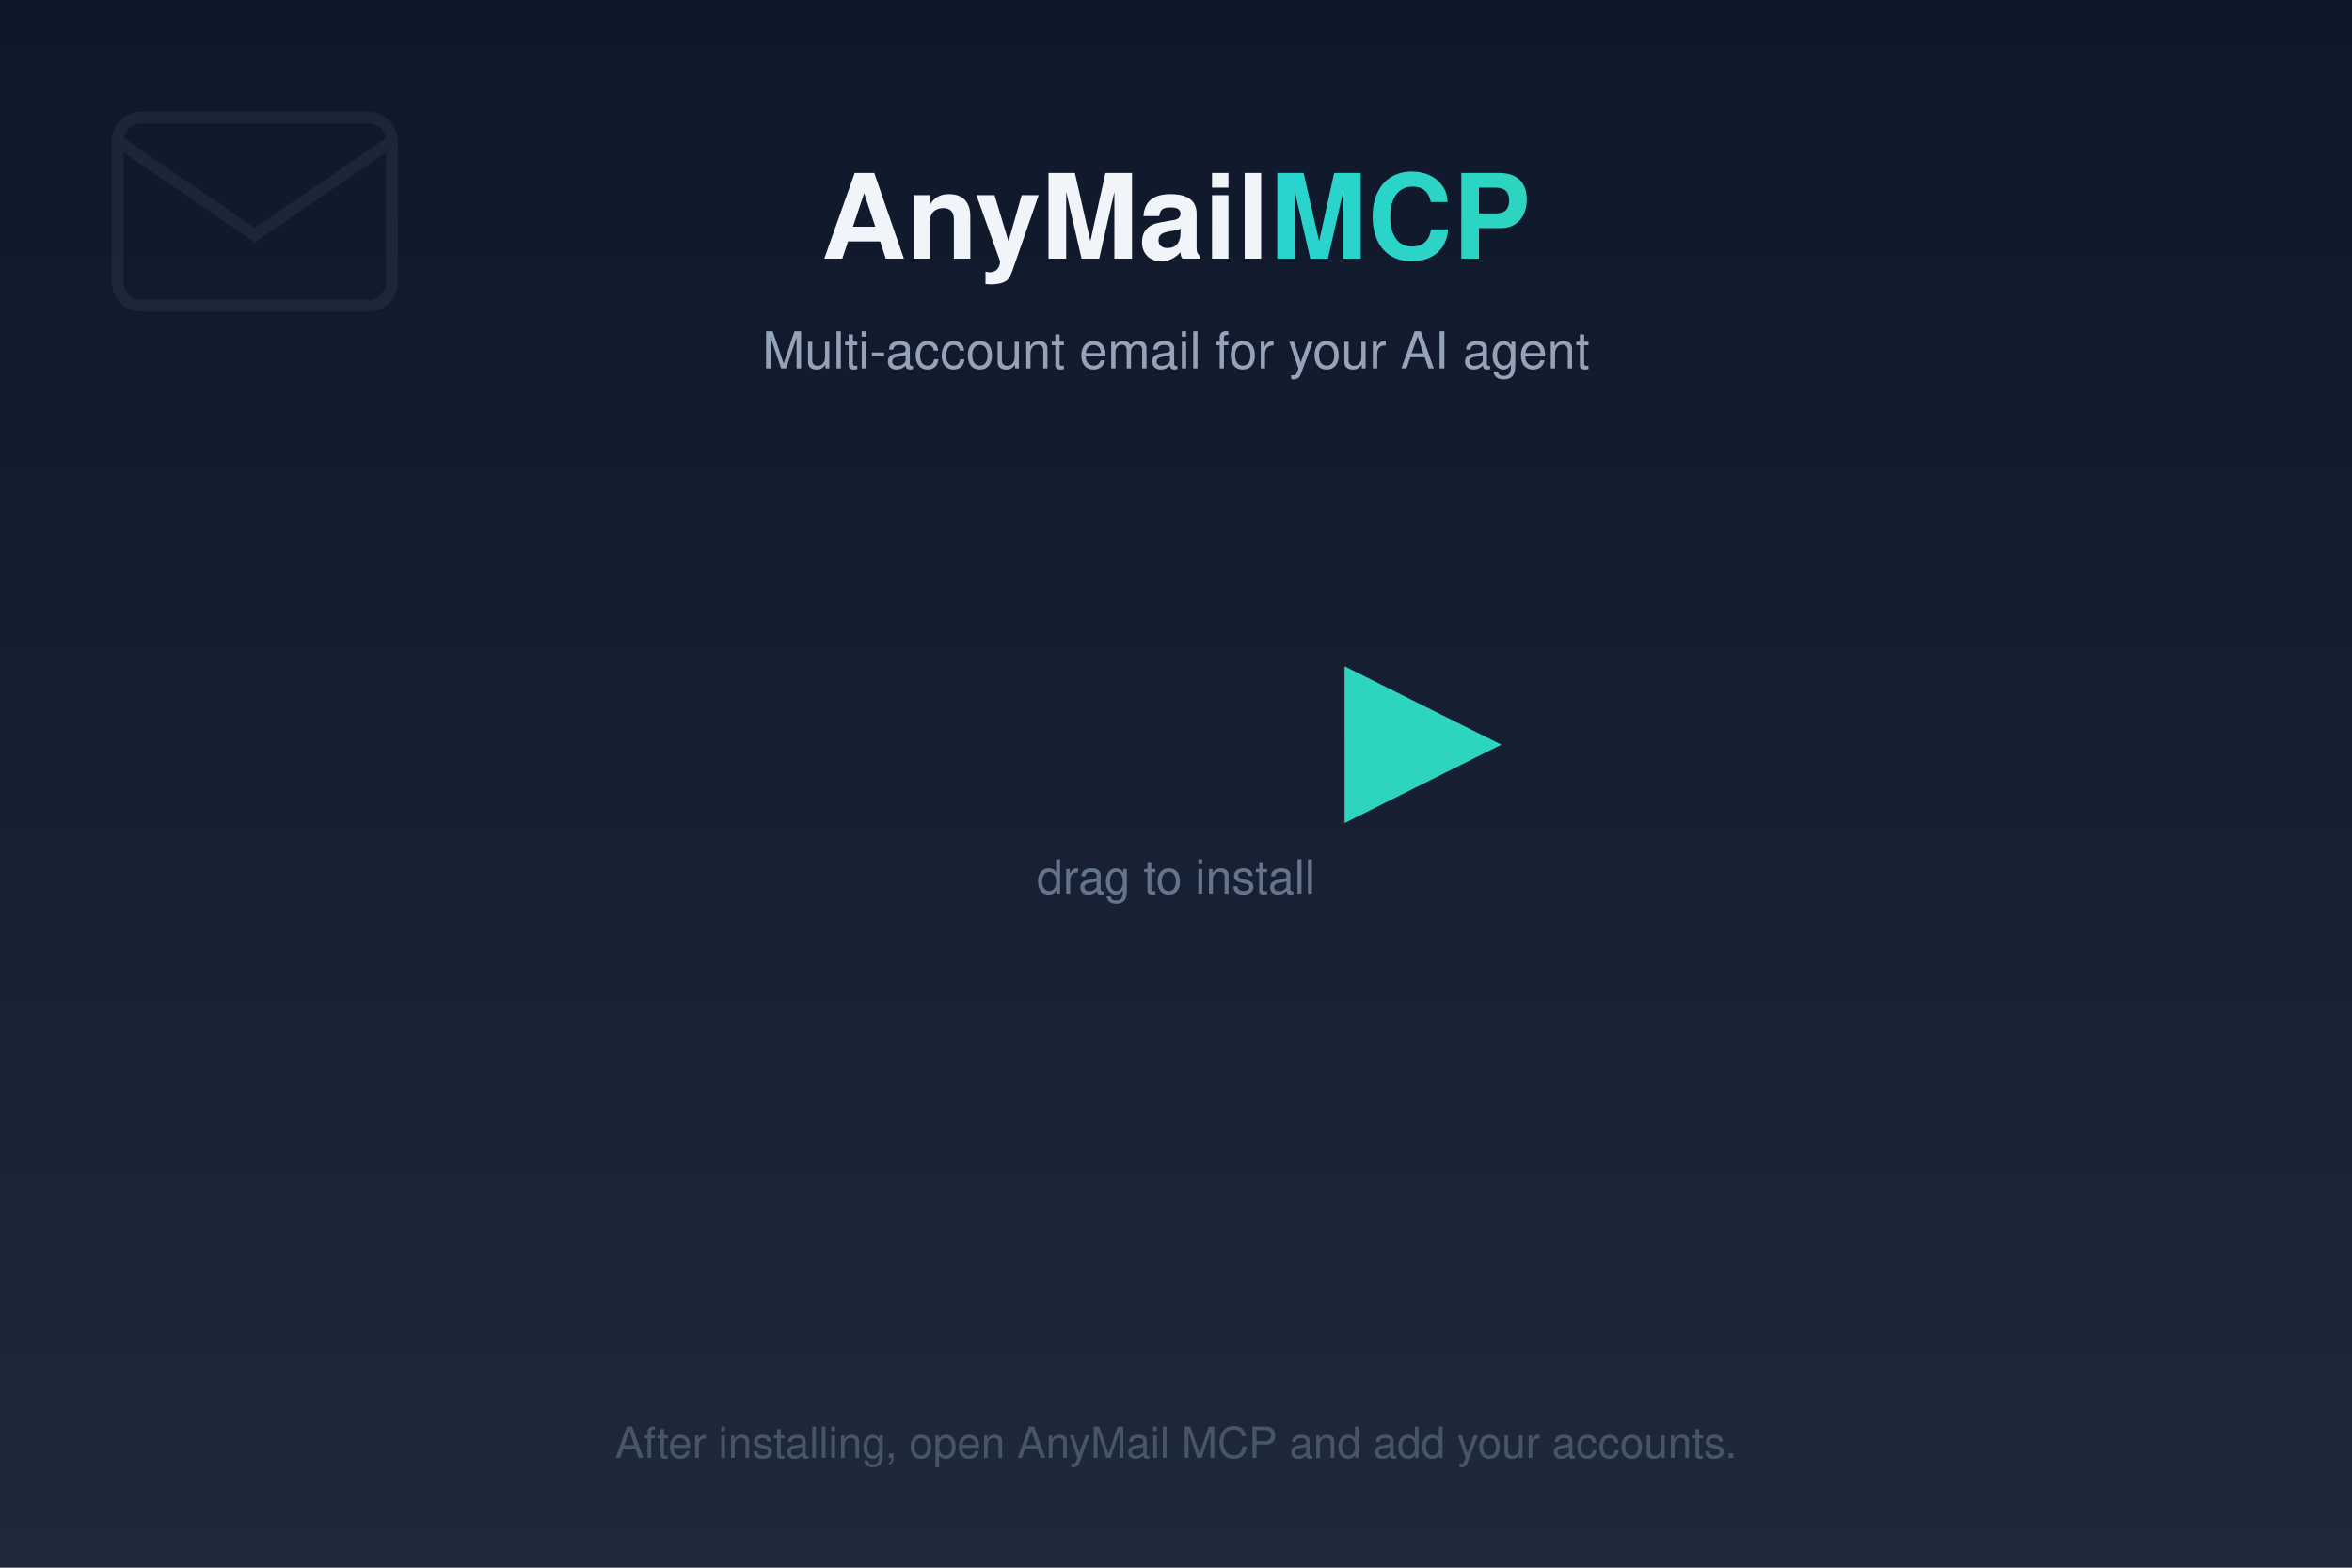
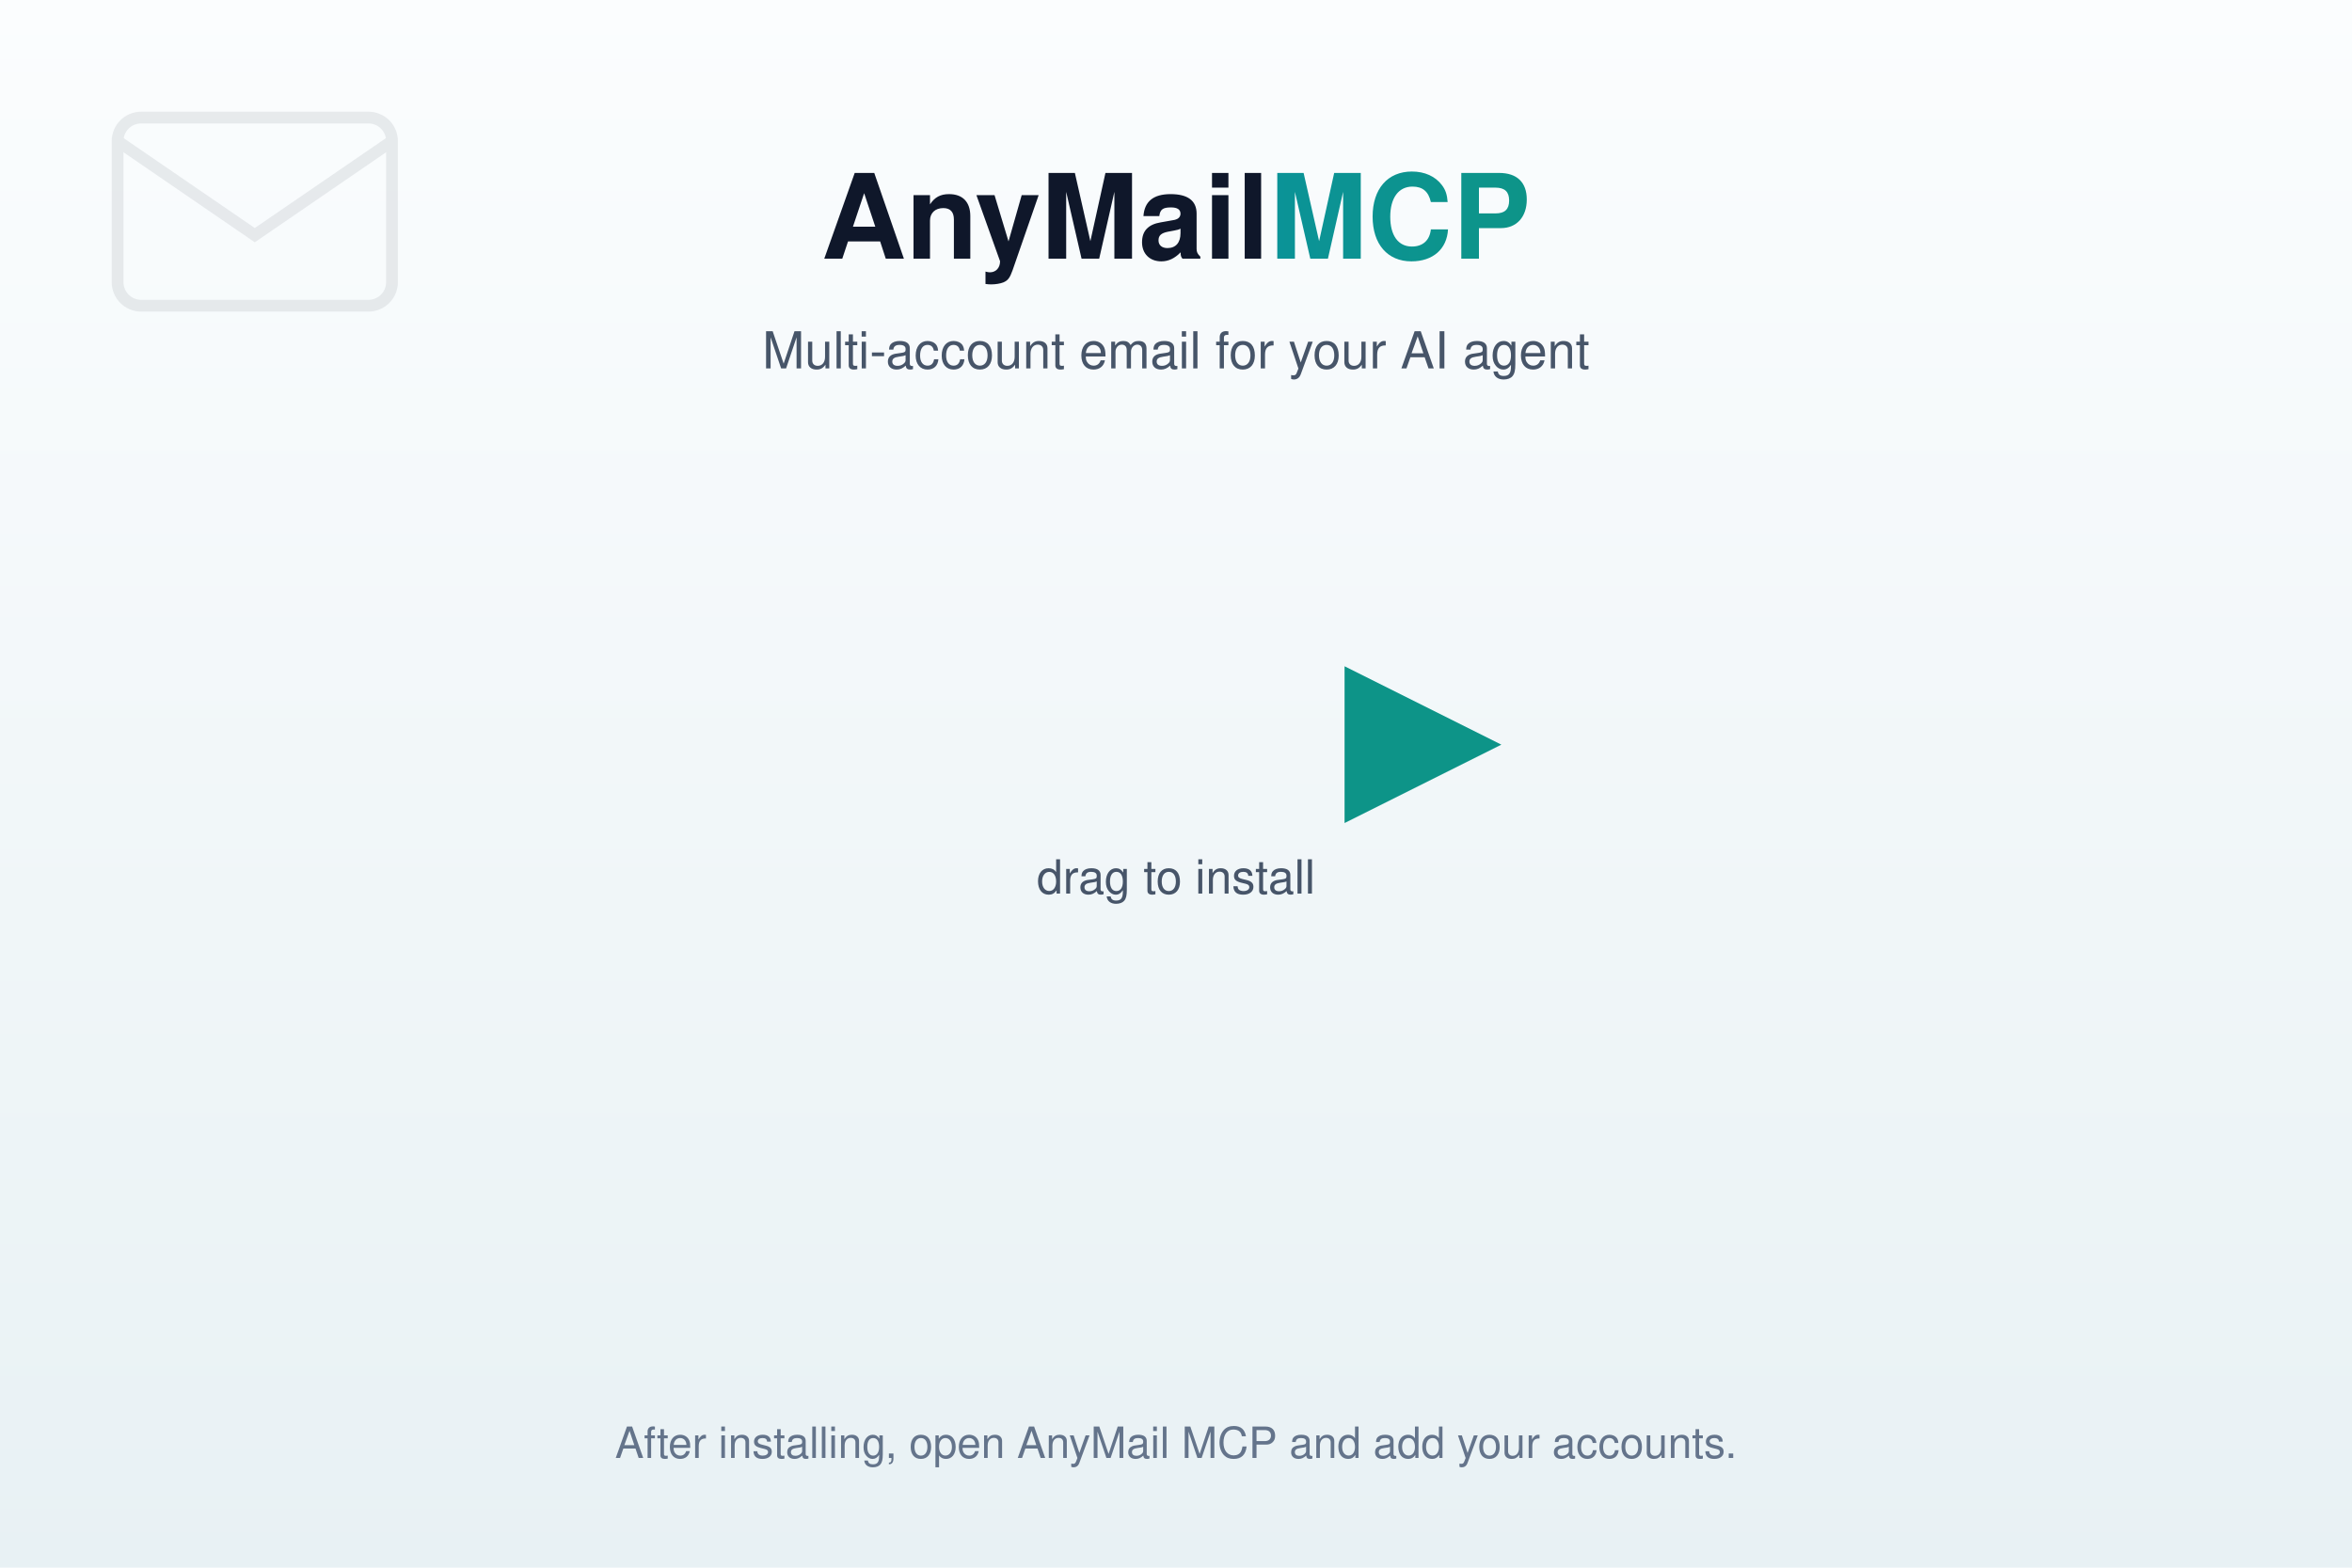
<svg xmlns="http://www.w3.org/2000/svg" width="600" height="400" viewBox="0 0 600 400">
  <defs>
    <linearGradient id="bg" x1="0" y1="0" x2="0" y2="1">
-       <stop offset="0" stop-color="#0f172a" />
-       <stop offset="1" stop-color="#1e293b" />
+       <stop offset="0" stop-color="#fbfdfe" />
+       <stop offset="1" stop-color="#e8f1f4" />
    </linearGradient>
    <linearGradient id="accent" x1="0" y1="0" x2="1" y2="0">
-       <stop offset="0" stop-color="#22d3ee" />
-       <stop offset="1" stop-color="#2dd4bf" />
+       <stop offset="0" stop-color="#0891b2" />
+       <stop offset="1" stop-color="#0d9488" />
    </linearGradient>
    <marker id="arrowhead" markerWidth="8" markerHeight="8" refX="5" refY="4" orient="auto">
-       <path d="M0,0 L8,4 L0,8 Z" fill="#2dd4bf" />
+       <path d="M0,0 L8,4 L0,8 Z" fill="#0d9488" />
    </marker>
  </defs>
  <rect width="600" height="400" fill="url(#bg)" />
-   <g opacity="0.06" stroke="#e2e8f0" stroke-width="3" fill="none">
+   <g opacity="0.08" stroke="#0f172a" stroke-width="3" fill="none">
    <rect x="30" y="30" width="70" height="48" rx="6" />
    <path d="M30 36 L65 60 L100 36" />
  </g>
-   <text x="300" y="66" text-anchor="middle" font-family="-apple-system, Helvetica, Arial, sans-serif" font-size="30" font-weight="700" fill="#f1f5f9">AnyMail<tspan fill="url(#accent)"> MCP</tspan>
+   <text x="300" y="66" text-anchor="middle" font-family="-apple-system, Helvetica, Arial, sans-serif" font-size="30" font-weight="700" fill="#0f172a">AnyMail<tspan fill="url(#accent)"> MCP</tspan>
  </text>
-   <text x="300" y="94" text-anchor="middle" font-family="-apple-system, Helvetica, Arial, sans-serif" font-size="13" fill="#94a3b8">Multi-account email for your AI agent</text>
+   <text x="300" y="94" text-anchor="middle" font-family="-apple-system, Helvetica, Arial, sans-serif" font-size="13" fill="#475569">Multi-account email for your AI agent</text>
  <line x1="228" y1="190" x2="368" y2="190" stroke="url(#accent)" stroke-width="5" stroke-linecap="round" marker-end="url(#arrowhead)" />
-   <text x="300" y="228" text-anchor="middle" font-family="-apple-system, Helvetica, Arial, sans-serif" font-size="12" fill="#64748b">drag to install</text>
-   <text x="300" y="372" text-anchor="middle" font-family="-apple-system, Helvetica, Arial, sans-serif" font-size="11" fill="#475569">After installing, open AnyMail MCP and add your accounts.</text>
+   <text x="300" y="228" text-anchor="middle" font-family="-apple-system, Helvetica, Arial, sans-serif" font-size="12" fill="#475569">drag to install</text>
+   <text x="300" y="372" text-anchor="middle" font-family="-apple-system, Helvetica, Arial, sans-serif" font-size="11" fill="#64748b">After installing, open AnyMail MCP and add your accounts.</text>
</svg>
